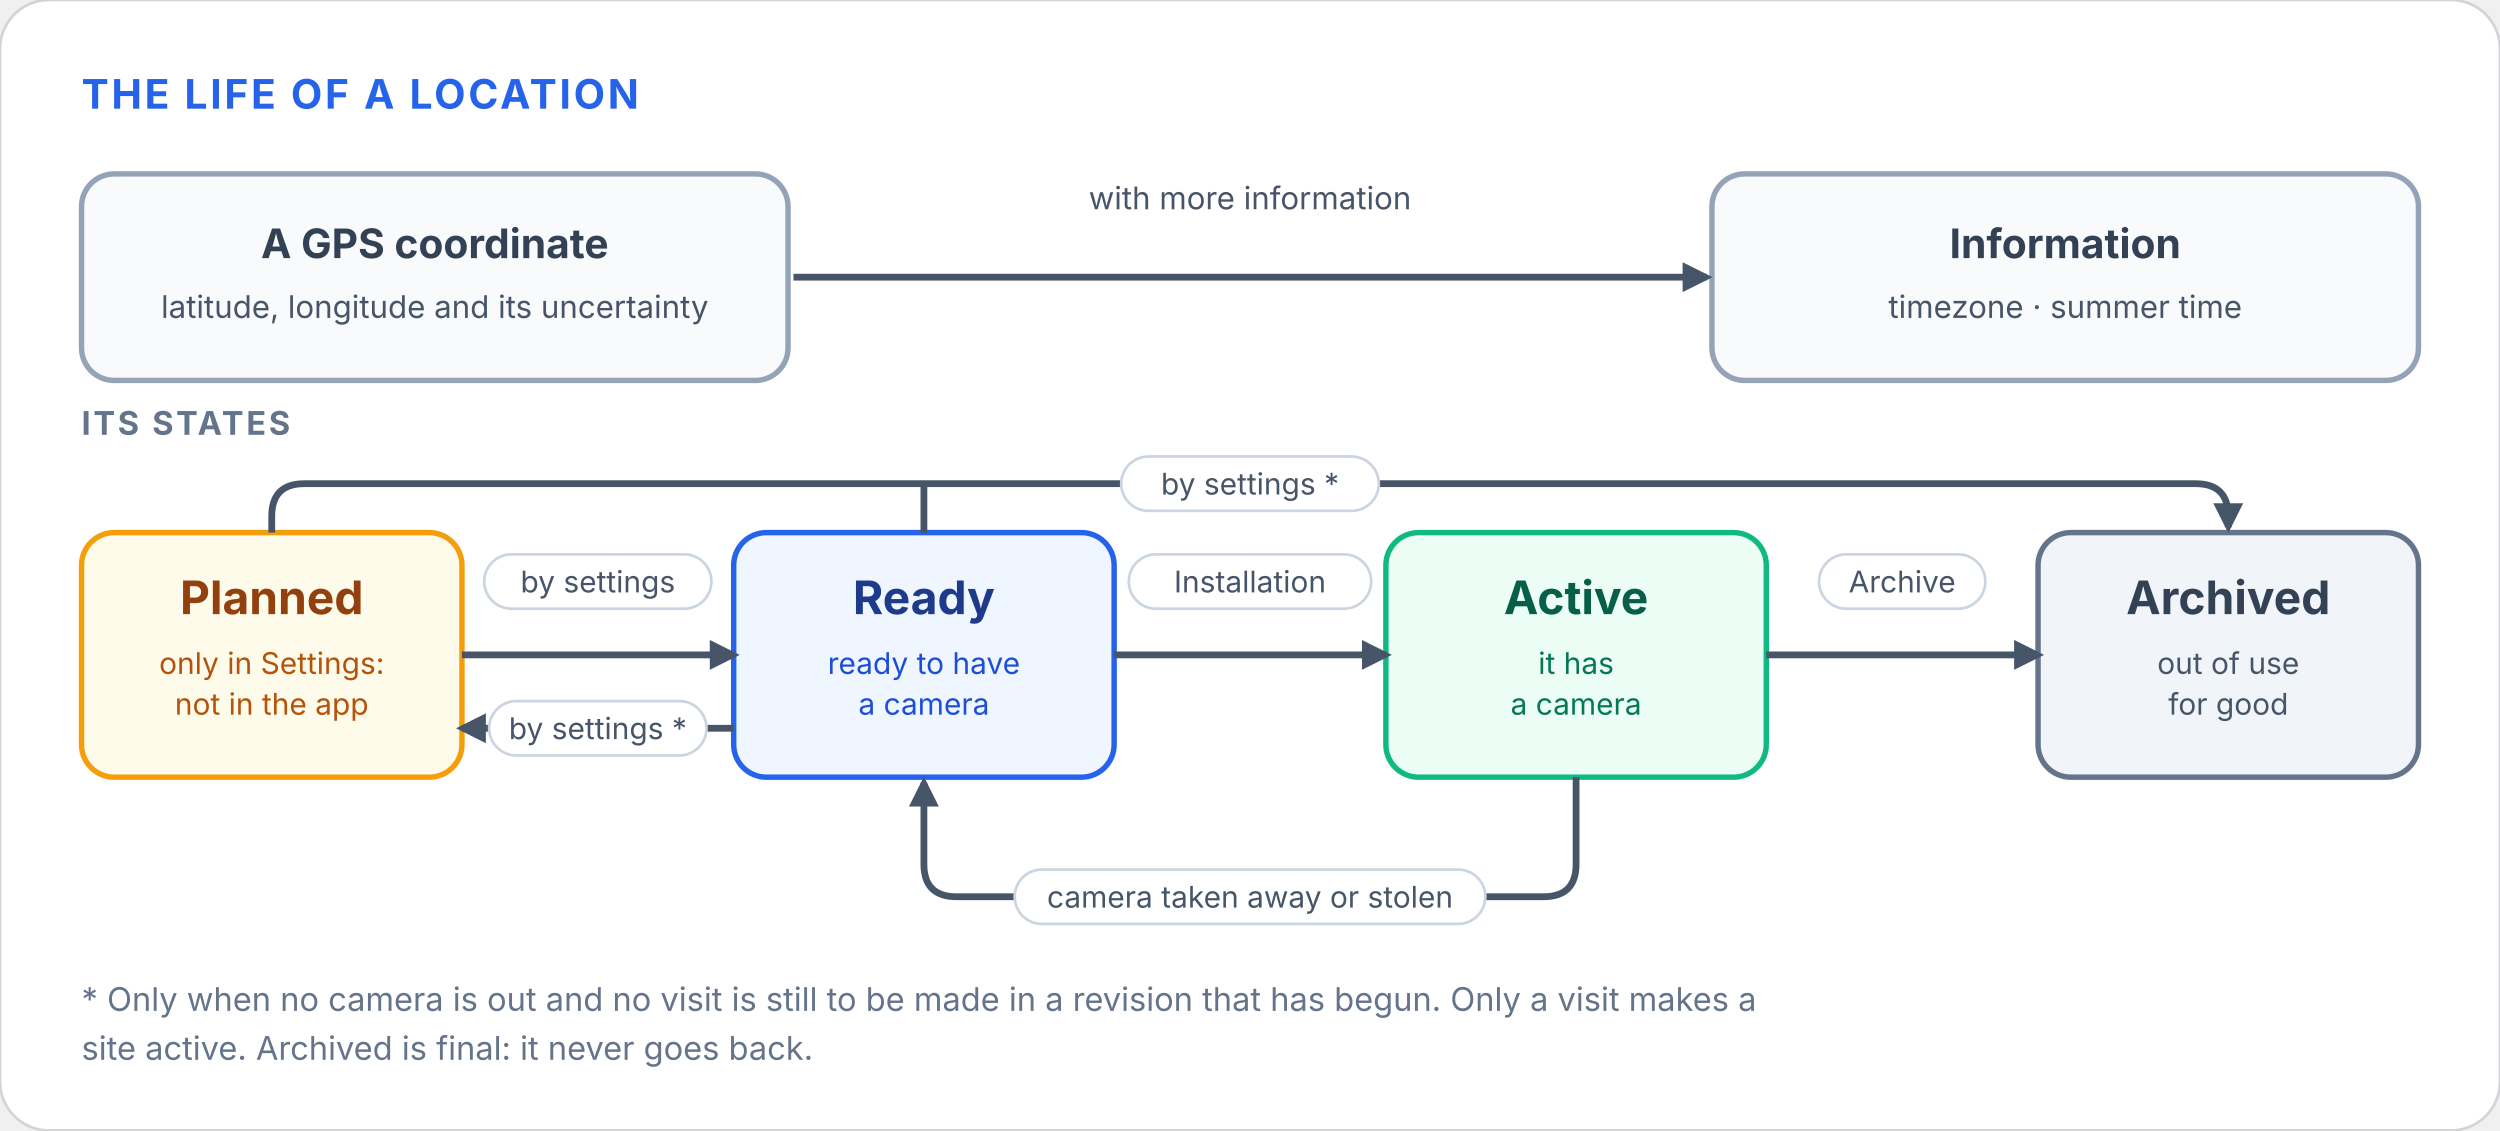
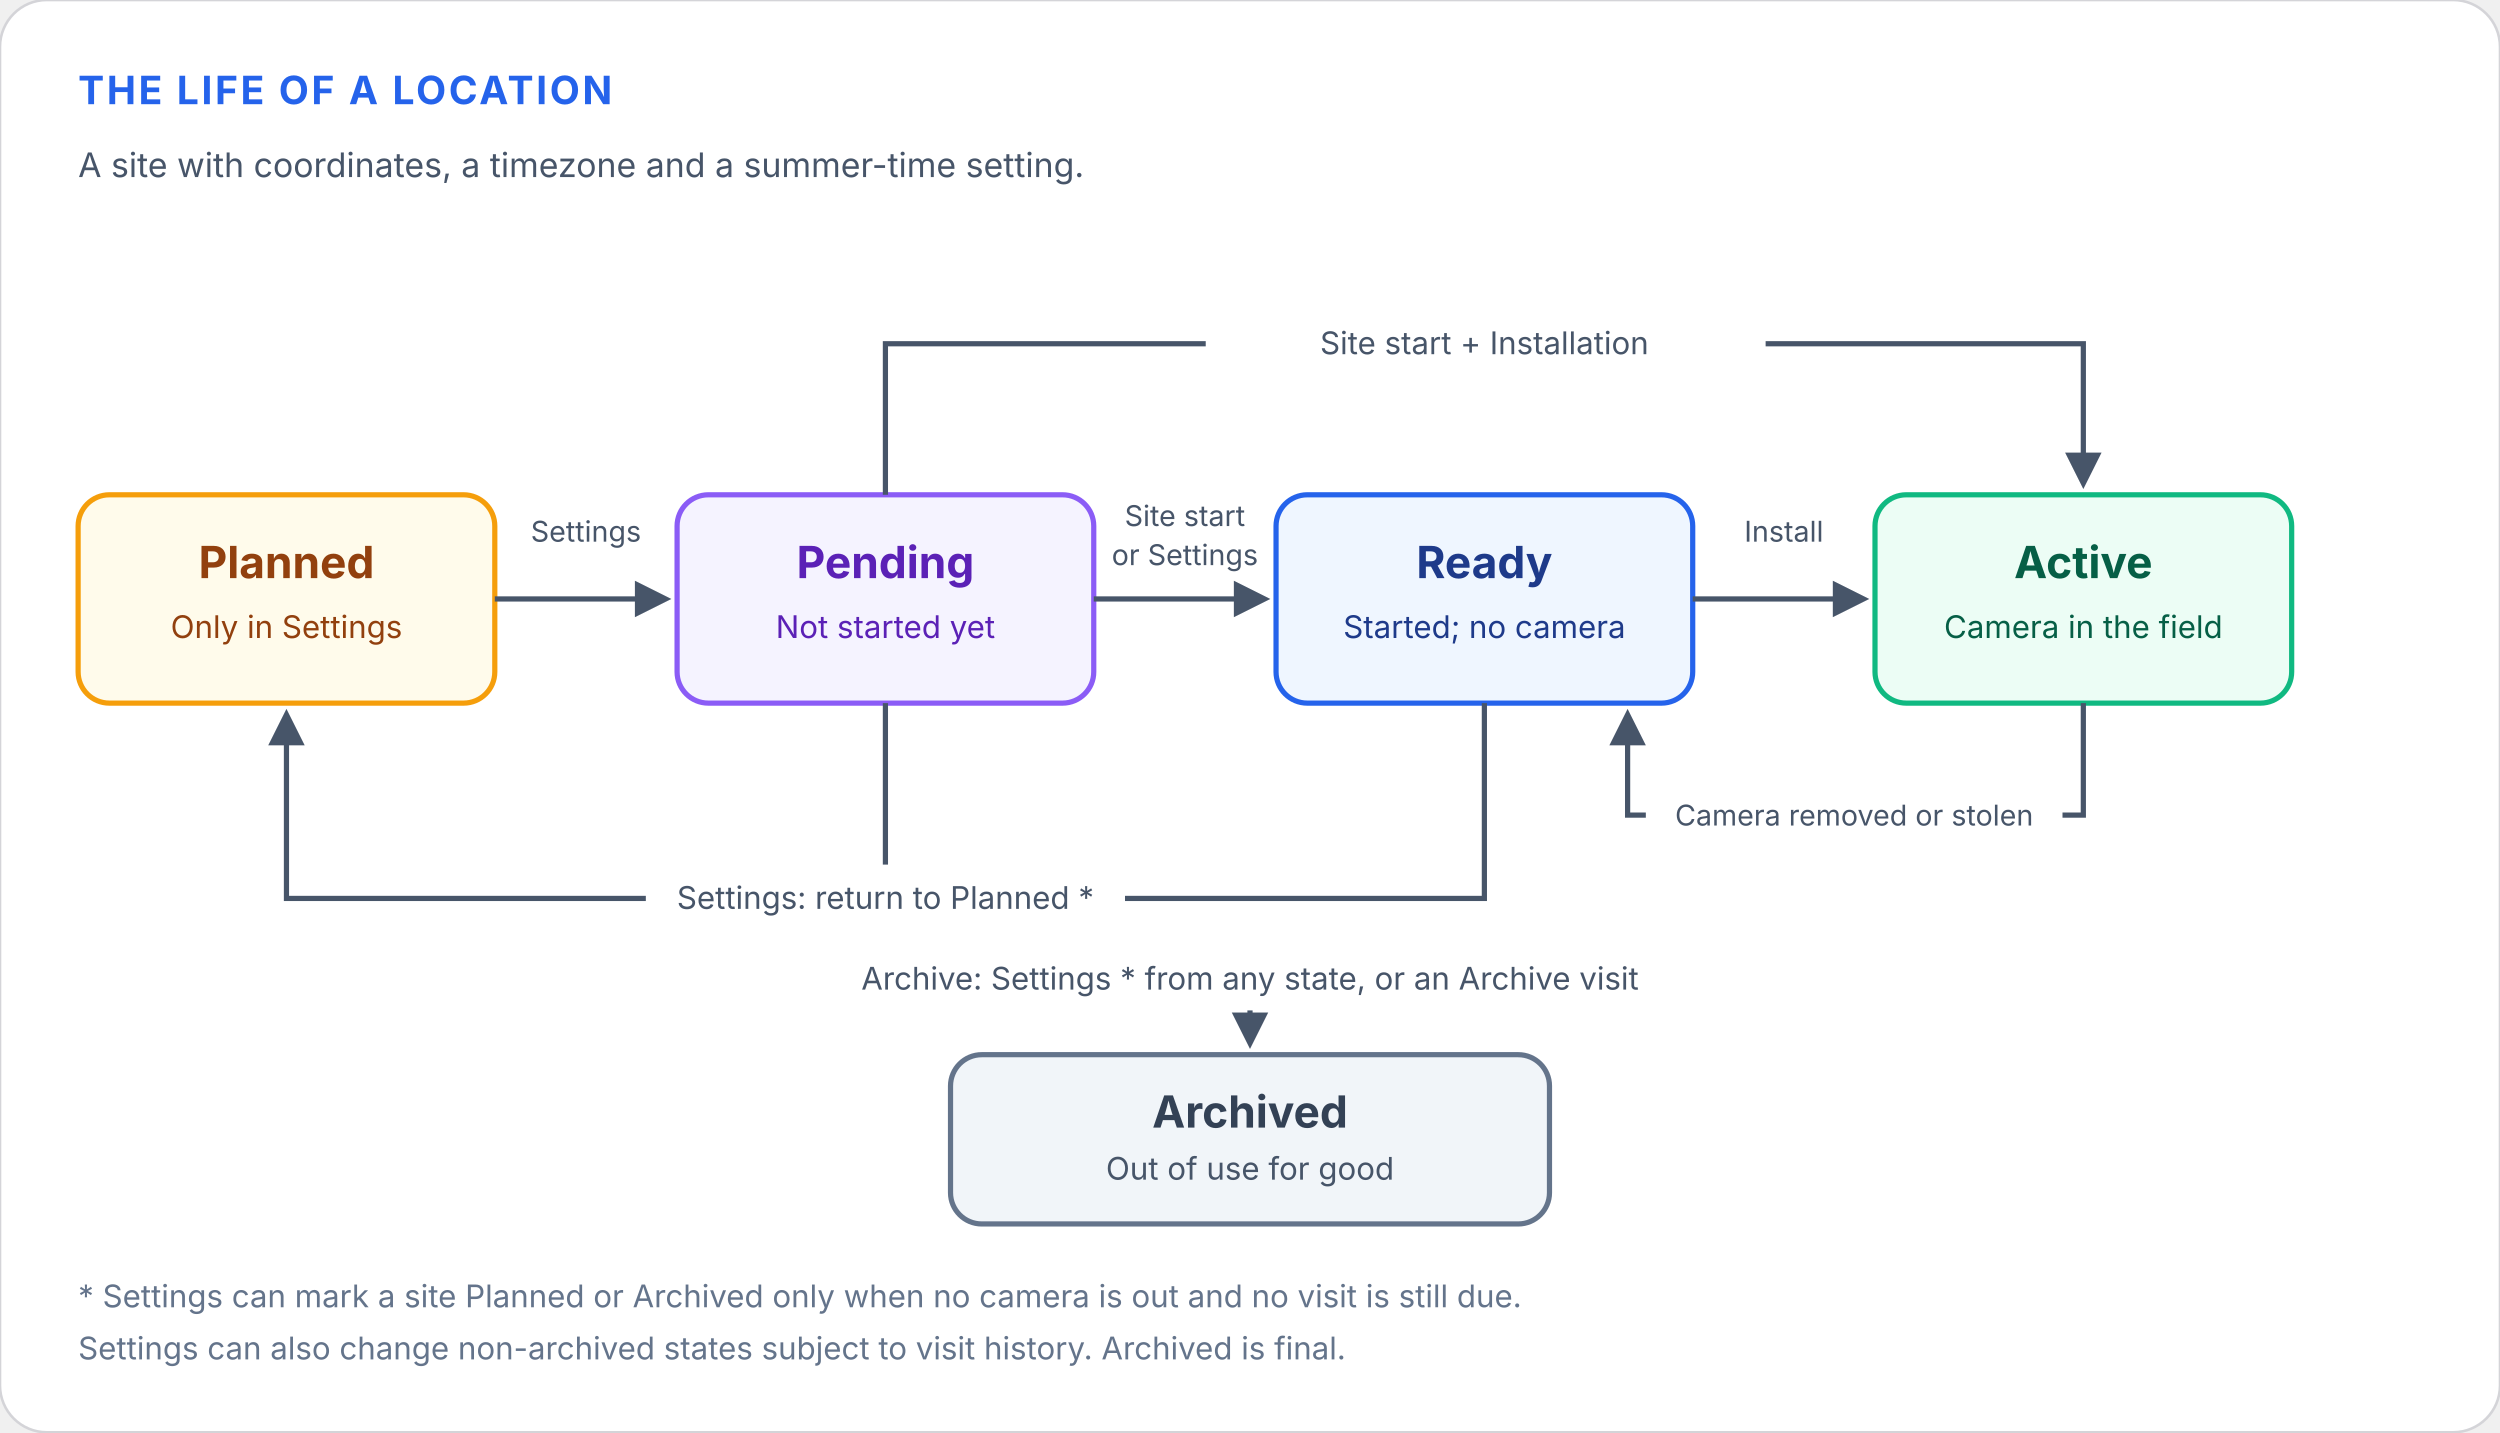
- <svg xmlns="http://www.w3.org/2000/svg" viewBox="0 0 920 416" width="920" height="416" role="img" aria-labelledby="t d" font-family="Inter, 'Segoe UI', Roboto, Helvetica, Arial, sans-serif">
+ <svg xmlns="http://www.w3.org/2000/svg" width="960" height="550" viewBox="0 0 960 550" role="img" aria-labelledby="title description" font-family="Inter, Segoe UI, sans-serif">
  <defs>
-     <marker id="a" viewBox="0 0 10 10" refX="8" refY="5" markerUnits="userSpaceOnUse" markerWidth="11" markerHeight="11" orient="auto">
-       <path d="M0 0 L10 5 L0 10 z" fill="#475569" />
+     <marker id="arrow" viewBox="0 0 10 10" refX="8" refY="5" markerWidth="7" markerHeight="7" orient="auto-start-reverse">
+       <path d="M0 0 L10 5 L0 10 Z" fill="#475569" />
    </marker>
  </defs>
-   <rect x="0" y="0" width="920" height="416" rx="18" fill="#ffffff" stroke="#d4d4d8" />
+   <rect width="960" height="550" rx="18" fill="#fff" stroke="#d4d4d8" />
  <text x="30" y="40" font-size="15" font-weight="700" fill="#2563eb" letter-spacing="1">THE LIFE OF A LOCATION</text>
-   <rect x="30" y="64" width="260" height="76" rx="12" fill="#f8fafc" stroke="#94a3b8" stroke-width="2" />
-   <text x="160" y="95" font-size="15" font-weight="700" fill="#334155" text-anchor="middle">A GPS coordinate</text>
-   <text x="160" y="117" font-size="11.5" fill="#475569" text-anchor="middle">latitude, longitude and its uncertainty</text>
-   <rect x="630" y="64" width="260" height="76" rx="12" fill="#f8fafc" stroke="#94a3b8" stroke-width="2" />
-   <text x="760" y="95" font-size="15" font-weight="700" fill="#334155" text-anchor="middle">Information</text>
-   <text x="760" y="117" font-size="11.5" fill="#475569" text-anchor="middle">timezone · summer time</text>
-   <path d="M292 102 H628" stroke="#475569" stroke-width="2.5" fill="none" marker-end="url(#a)" />
-   <text x="460" y="77" font-size="11.5" fill="#475569" text-anchor="middle">
-     <tspan>with more information</tspan>
-   </text>
-   <text x="30" y="160" font-size="12" font-weight="700" fill="#64748b" letter-spacing="1">ITS STATES</text>
-   <rect x="30" y="196" width="140" height="90" rx="12" fill="#fffbeb" stroke="#f59e0b" stroke-width="2" />
-   <text x="100.0" y="226" font-size="17" font-weight="700" fill="#92400e" text-anchor="middle">Planned</text>
-   <text x="100.0" y="248" font-size="11" fill="#b45309" text-anchor="middle">only in Settings:</text>
-   <text x="100.0" y="263" font-size="11" fill="#b45309" text-anchor="middle">not in the app</text>
-   <rect x="270" y="196" width="140" height="90" rx="12" fill="#eff6ff" stroke="#2563eb" stroke-width="2" />
-   <text x="340.0" y="226" font-size="17" font-weight="700" fill="#1e3a8a" text-anchor="middle">Ready</text>
-   <text x="340.0" y="248" font-size="11" fill="#1d4ed8" text-anchor="middle">ready to have</text>
-   <text x="340.0" y="263" font-size="11" fill="#1d4ed8" text-anchor="middle">a camera</text>
-   <rect x="510" y="196" width="140" height="90" rx="12" fill="#ecfdf5" stroke="#10b981" stroke-width="2" />
-   <text x="580.0" y="226" font-size="17" font-weight="700" fill="#065f46" text-anchor="middle">Active</text>
-   <text x="580.0" y="248" font-size="11" fill="#047857" text-anchor="middle">it has</text>
-   <text x="580.0" y="263" font-size="11" fill="#047857" text-anchor="middle">a camera</text>
-   <rect x="750" y="196" width="140" height="90" rx="12" fill="#f1f5f9" stroke="#64748b" stroke-width="2" />
-   <text x="820.0" y="226" font-size="17" font-weight="700" fill="#334155" text-anchor="middle">Archived</text>
-   <text x="820.0" y="248" font-size="11" fill="#475569" text-anchor="middle">out of use</text>
-   <text x="820.0" y="263" font-size="11" fill="#475569" text-anchor="middle">for good</text>
-   <path d="M170 241 H270" stroke="#475569" stroke-width="2.5" fill="none" marker-end="url(#a)" />
-   <rect x="178.2" y="204" width="83.6" height="20" rx="10" fill="#ffffff" stroke="#cbd5e1" />
-   <text x="220.0" y="218" font-size="11" fill="#475569" text-anchor="middle">by settings</text>
-   <path d="M410 241 H510" stroke="#475569" stroke-width="2.5" fill="none" marker-end="url(#a)" />
-   <rect x="415.4" y="204" width="89.2" height="20" rx="10" fill="#ffffff" stroke="#cbd5e1" />
-   <text x="460.0" y="218" font-size="11" fill="#475569" text-anchor="middle">Installation</text>
-   <path d="M650 241 H750" stroke="#475569" stroke-width="2.5" fill="none" marker-end="url(#a)" />
-   <rect x="669.4" y="204" width="61.2" height="20" rx="10" fill="#ffffff" stroke="#cbd5e1" />
-   <text x="700.0" y="218" font-size="11" fill="#475569" text-anchor="middle">Archive</text>
-   <path d="M100.0 196 V190 Q100.0 178 112.0 178 H808.0 Q820.0 178 820.0 190 V194" stroke="#475569" stroke-width="2.5" fill="none" marker-end="url(#a)" />
-   <rect x="412.6" y="168" width="94.8" height="20" rx="10" fill="#ffffff" stroke="#cbd5e1" />
-   <text x="460.0" y="182" font-size="11" fill="#475569" text-anchor="middle">by settings *</text>
-   <path d="M340.0 196 V178" stroke="#475569" stroke-width="2.5" fill="none" />
-   <path d="M270 268 H170" stroke="#475569" stroke-width="2.5" fill="none" marker-end="url(#a)" />
-   <rect x="180.0" y="258" width="80" height="20" rx="10" fill="#ffffff" stroke="#cbd5e1" />
-   <text x="220.0" y="272" font-size="11" fill="#475569" text-anchor="middle">by settings *</text>
-   <path d="M580.0 286 V318 Q580.0 330 568.0 330 H352.0 Q340.0 330 340.0 318 V288" stroke="#475569" stroke-width="2.5" fill="none" marker-end="url(#a)" />
-   <rect x="373.4" y="320" width="173.2" height="20" rx="10" fill="#ffffff" stroke="#cbd5e1" />
-   <text x="460.0" y="334" font-size="11" fill="#475569" text-anchor="middle">camera taken away or stolen</text>
-   <text x="30" y="372" font-size="12" fill="#64748b">* Only when no camera is out and no visit is still to be made in a revision that has begun. Only a visit makes a</text>
-   <text x="30" y="390" font-size="12" fill="#64748b">site active. Archived is final: it never goes back.</text>
+   <text x="30" y="68" font-size="13" fill="#475569">A site with coordinates, a timezone and a summer-time setting.</text>
+   <rect x="30" y="190" width="160" height="80" rx="12" fill="#fffbeb" stroke="#f59e0b" stroke-width="2" />
+   <text x="110" y="222" text-anchor="middle" font-size="17" font-weight="700" fill="#92400e">Planned</text>
+   <text x="110" y="245" text-anchor="middle" font-size="12" fill="#92400e">Only in Settings</text>
+   <rect x="260" y="190" width="160" height="80" rx="12" fill="#f5f3ff" stroke="#8b5cf6" stroke-width="2" />
+   <text x="340" y="222" text-anchor="middle" font-size="17" font-weight="700" fill="#5b21b6">Pending</text>
+   <text x="340" y="245" text-anchor="middle" font-size="12" fill="#5b21b6">Not started yet</text>
+   <rect x="490" y="190" width="160" height="80" rx="12" fill="#eff6ff" stroke="#2563eb" stroke-width="2" />
+   <text x="570" y="222" text-anchor="middle" font-size="17" font-weight="700" fill="#1e3a8a">Ready</text>
+   <text x="570" y="245" text-anchor="middle" font-size="12" fill="#1e3a8a">Started; no camera</text>
+   <rect x="720" y="190" width="160" height="80" rx="12" fill="#ecfdf5" stroke="#10b981" stroke-width="2" />
+   <text x="800" y="222" text-anchor="middle" font-size="17" font-weight="700" fill="#065f46">Active</text>
+   <text x="800" y="245" text-anchor="middle" font-size="12" fill="#065f46">Camera in the field</text>
+   <path d="M190 230 H255" fill="none" stroke="#475569" stroke-width="2" marker-end="url(#arrow)" />
+   <path d="M420 230 H485" fill="none" stroke="#475569" stroke-width="2" marker-end="url(#arrow)" />
+   <path d="M650 230 H715" fill="none" stroke="#475569" stroke-width="2" marker-end="url(#arrow)" />
+   <text x="225" y="208" text-anchor="middle" font-size="11" fill="#475569">Settings</text>
+   <text x="455" y="202" text-anchor="middle" font-size="11" fill="#475569">Site start</text>
+   <text x="455" y="217" text-anchor="middle" font-size="11" fill="#475569">or Settings</text>
+   <text x="685" y="208" text-anchor="middle" font-size="11" fill="#475569">Install</text>
+   <path d="M340 190 V132 H800 V185" fill="none" stroke="#475569" stroke-width="2" marker-end="url(#arrow)" />
+   <rect x="463" y="119" width="215" height="24" rx="8" fill="#fff" />
+   <text x="570" y="136" text-anchor="middle" font-size="12" fill="#475569">Site start + Installation</text>
+   <path d="M800 270 V313 H625 V275" fill="none" stroke="#475569" stroke-width="2" marker-end="url(#arrow)" />
+   <rect x="632" y="300" width="160" height="25" rx="8" fill="#fff" />
+   <text x="712" y="317" text-anchor="middle" font-size="11" fill="#475569">Camera removed or stolen</text>
+   <path d="M340 270 V345 H110 V275" fill="none" stroke="#475569" stroke-width="2" marker-end="url(#arrow)" />
+   <path d="M570 270 V345 H340" fill="none" stroke="#475569" stroke-width="2" />
+   <rect x="248" y="332" width="184" height="25" rx="8" fill="#fff" />
+   <text x="340" y="349" text-anchor="middle" font-size="12" fill="#475569">Settings: return to Planned *</text>
+   <rect x="365" y="405" width="230" height="65" rx="12" fill="#f1f5f9" stroke="#64748b" stroke-width="2" />
+   <text x="480" y="433" text-anchor="middle" font-size="17" font-weight="700" fill="#334155">Archived</text>
+   <text x="480" y="453" text-anchor="middle" font-size="12" fill="#475569">Out of use for good</text>
+   <text x="480" y="380" text-anchor="middle" font-size="12" fill="#475569">Archive: Settings * from any state, or an Archive visit</text>
+   <path d="M480 388 V400" fill="none" stroke="#475569" stroke-width="2" marker-end="url(#arrow)" />
+   <text x="30" y="502" font-size="12" fill="#64748b">* Settings can mark a site Planned or Archived only when no camera is out and no visit is still due.</text>
+   <text x="30" y="522" font-size="12" fill="#64748b">Settings can also change non-archived states subject to visit history. Archived is final.</text>
</svg>
